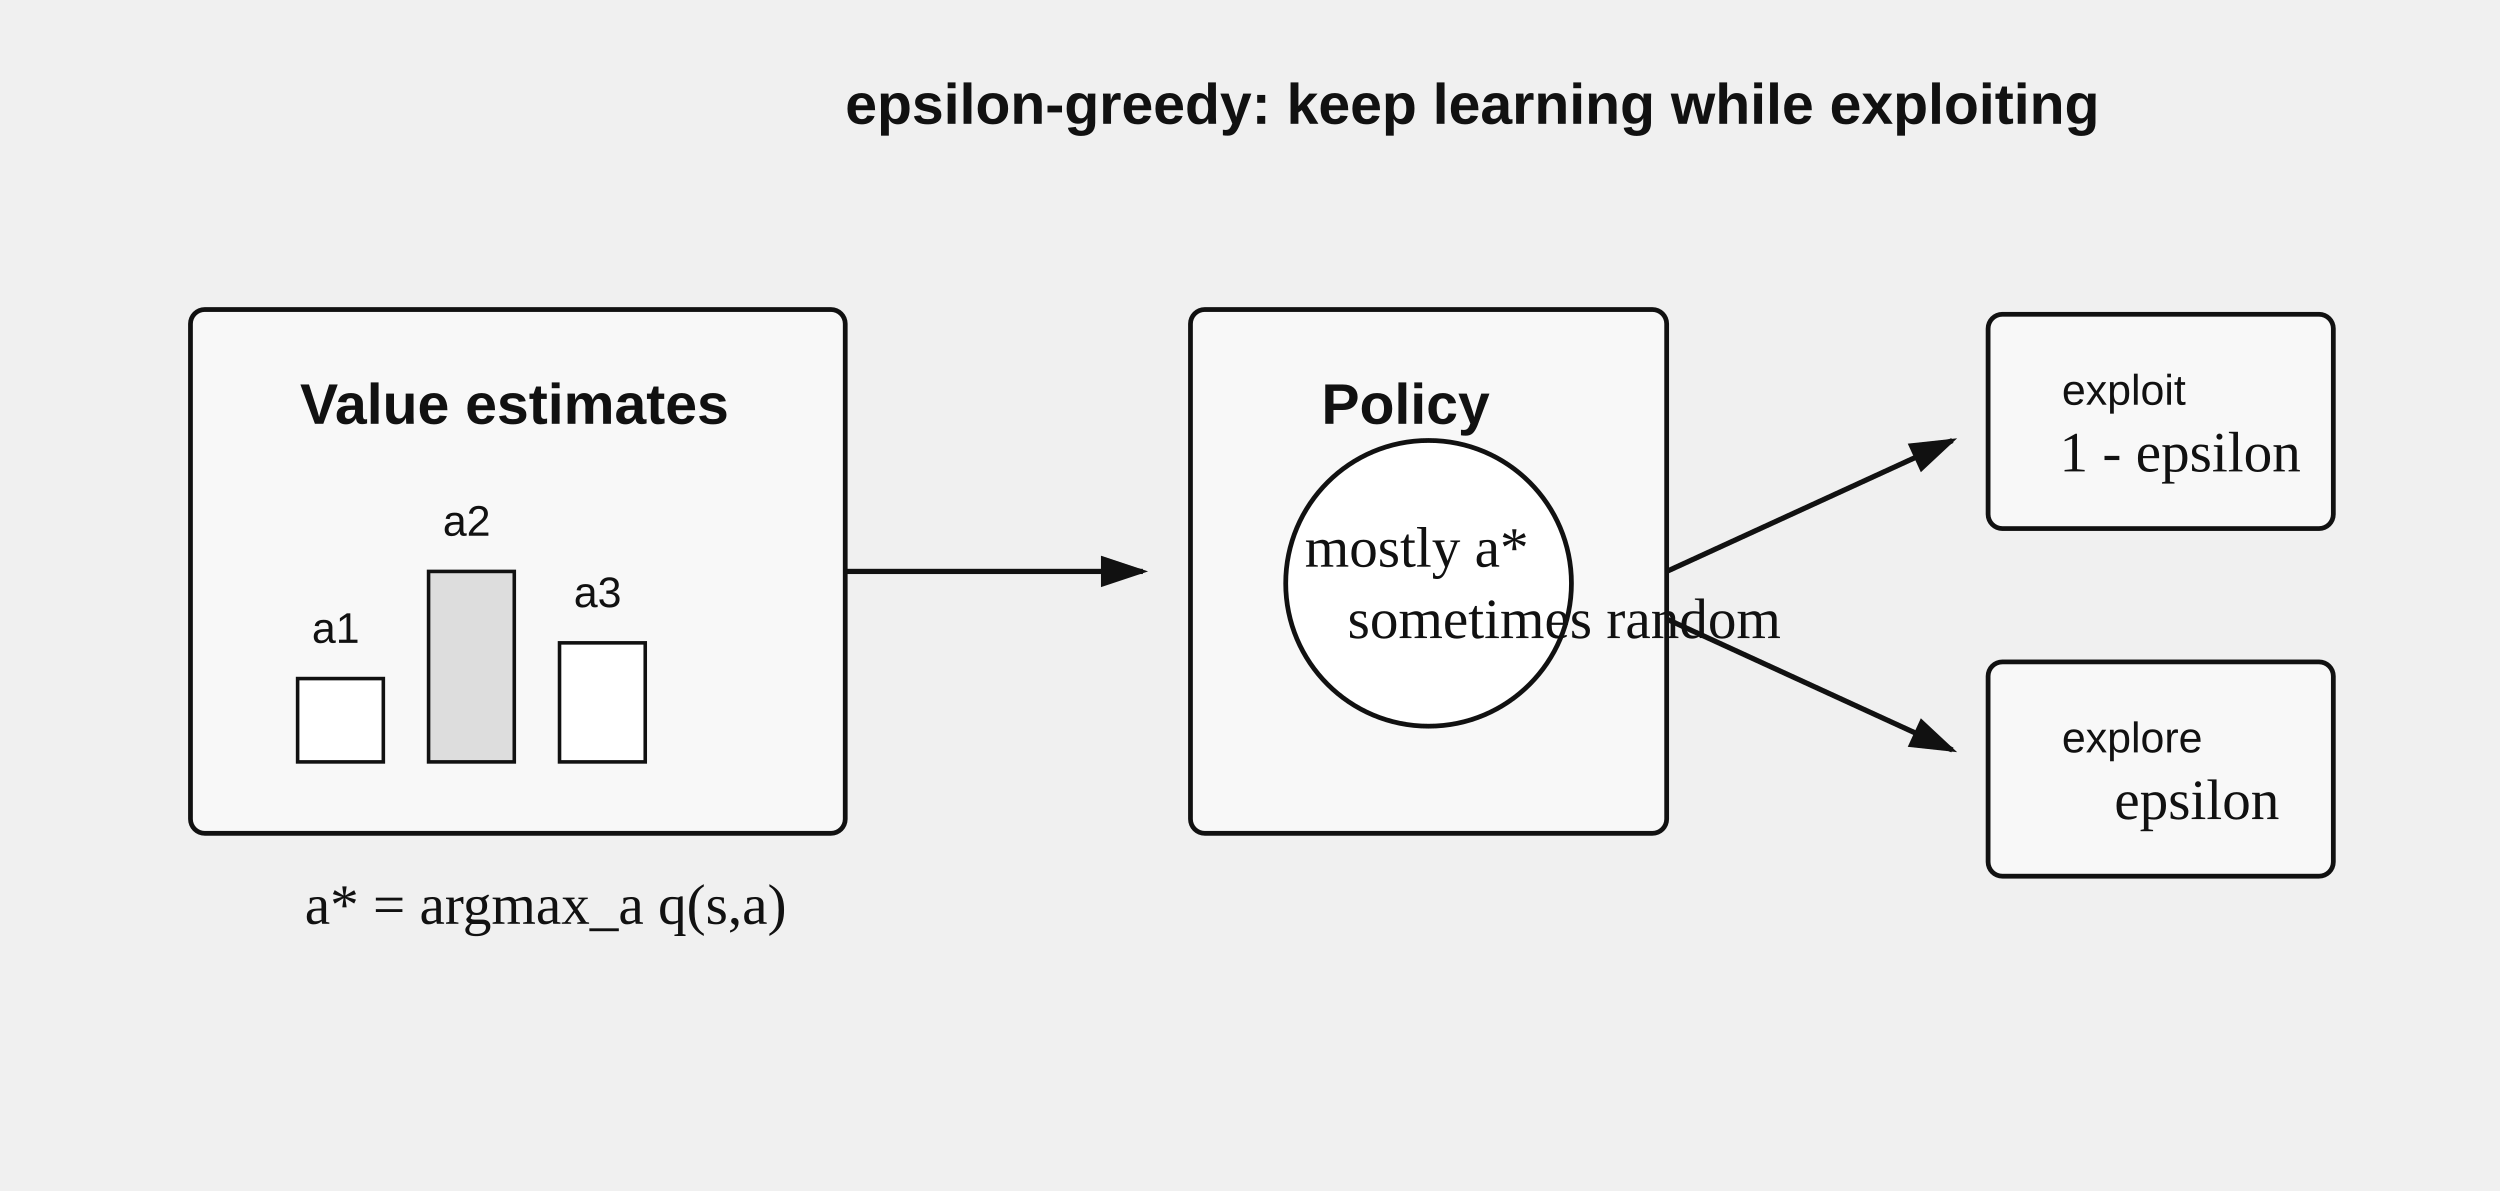
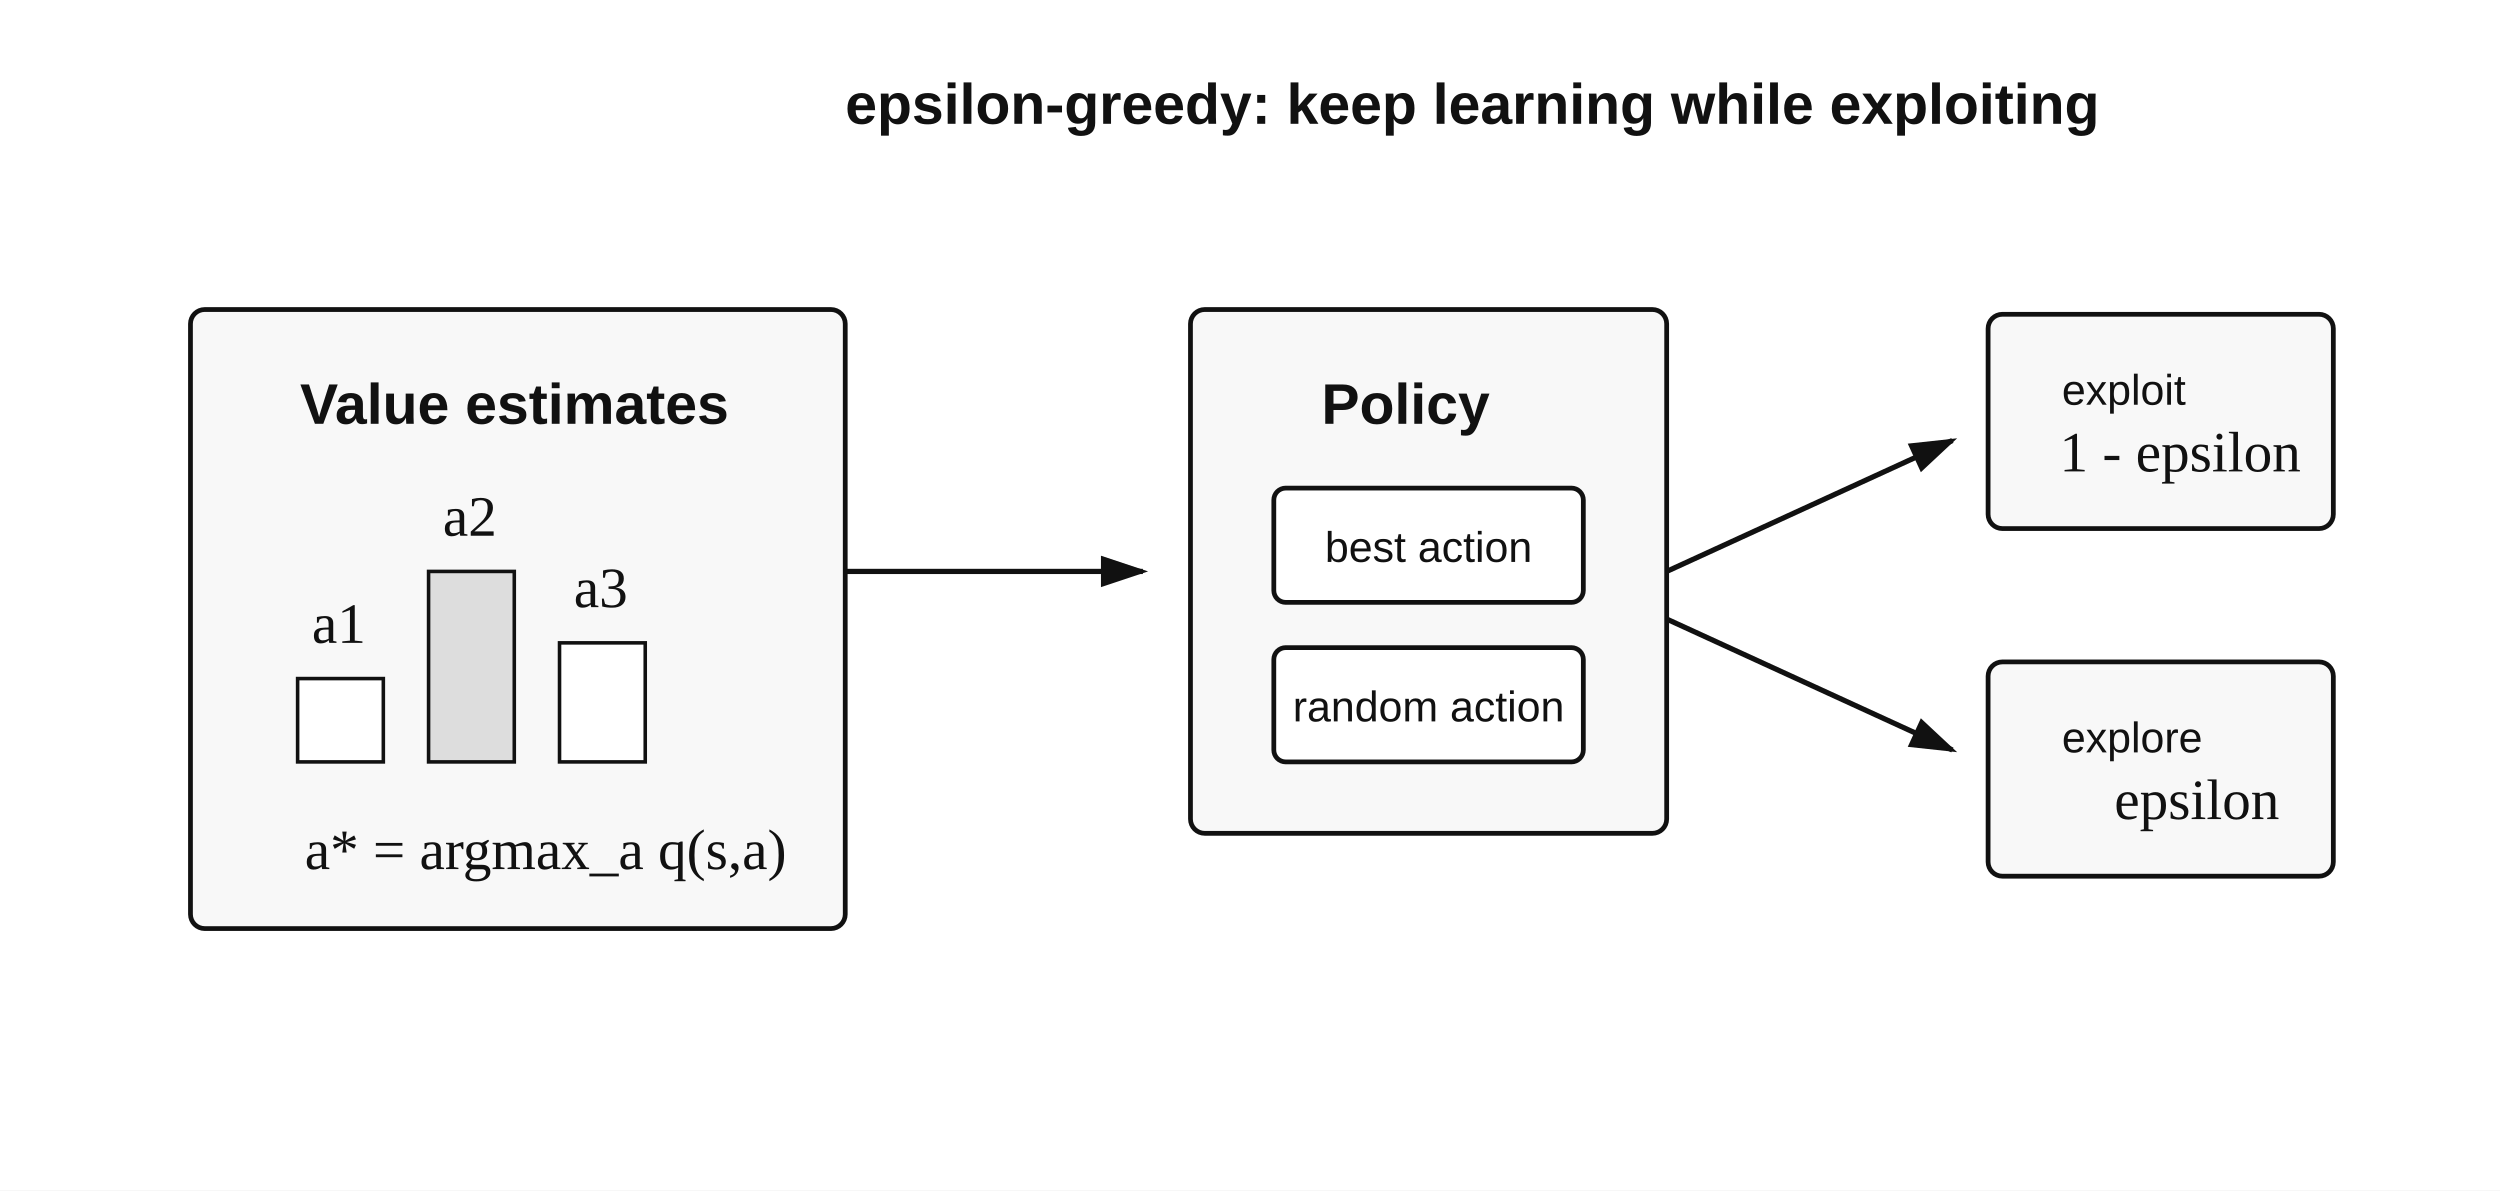
<svg xmlns="http://www.w3.org/2000/svg" width="1050" height="500" viewBox="0 0 1050 500" role="img" aria-label="epsilon greedy policy">
  <defs>
    <marker id="arrow" markerWidth="10" markerHeight="10" refX="8" refY="3" orient="auto" markerUnits="strokeWidth">
      <path d="M0,0 L0,6 L9,3 z" fill="#111" />
    </marker>
    <style>
      .box { fill:#f8f8f8; stroke:#111; stroke-width:2; rx:6; }
      .node { fill:#fff; stroke:#111; stroke-width:2; }
      .text { font-family:Arial, Helvetica, sans-serif; fill:#111; font-size:24px; font-weight:700; }
      .small { font-family:Arial, Helvetica, sans-serif; fill:#111; font-size:18px; }
      .math { font-family:"Times New Roman", Times, serif; fill:#111; font-size:24px; }
      .line { stroke:#111; stroke-width:2.2; fill:none; marker-end:url(#arrow); }
      .bar { fill:#ddd; stroke:#111; stroke-width:1.5; }
      .bar2 { fill:#fff; stroke:#111; stroke-width:1.5; }
    </style>
  </defs>
+   <rect width="100%" height="100%" fill="#fff" />
  <text x="355" y="52" class="text">epsilon-greedy: keep learning while exploiting</text>
-   <rect x="80" y="130" width="275" height="220" class="box" />
+   <rect x="80" y="130" width="275" height="260" class="box" />
  <text x="126" y="178" class="text">Value estimates</text>
  <rect x="125" y="285" width="36" height="35" class="bar2" />
-   <text x="131" y="270" class="small">a1</text>
+   <text x="131" y="270" class="math">a1</text>
  <rect x="180" y="240" width="36" height="80" class="bar" />
-   <text x="186" y="225" class="small">a2</text>
+   <text x="186" y="225" class="math">a2</text>
  <rect x="235" y="270" width="36" height="50" class="bar2" />
-   <text x="241" y="255" class="small">a3</text>
-   <text x="128" y="388" class="math">a* = argmax_a q(s,a)</text>
+   <text x="241" y="255" class="math">a3</text>
+   <text x="128" y="365" class="math">a* = argmax_a q(s,a)</text>
  <path d="M355 240 L480 240" class="line" />
  <rect x="500" y="130" width="200" height="220" class="box" />
  <text x="555" y="178" class="text">Policy</text>
-   <circle cx="600" cy="245" r="60" class="node" />
-   <text x="548" y="238" class="math">mostly a*</text>
-   <text x="566" y="268" class="math">sometimes random</text>
+   <rect x="535" y="205" width="130" height="48" rx="5" class="node" />
+   <text x="600" y="236" text-anchor="middle" class="small">best action</text>
+   <rect x="535" y="272" width="130" height="48" rx="5" class="node" />
+   <text x="600" y="303" text-anchor="middle" class="small">random action</text>
  <path d="M700 240 L820 185" class="line" />
  <path d="M700 260 L820 315" class="line" />
  <rect x="835" y="132" width="145" height="90" class="box" />
  <text x="866" y="170" class="small">exploit</text>
  <text x="865" y="198" class="math">1 - epsilon</text>
  <rect x="835" y="278" width="145" height="90" class="box" />
  <text x="866" y="316" class="small">explore</text>
  <text x="888" y="344" class="math">epsilon</text>
</svg>
